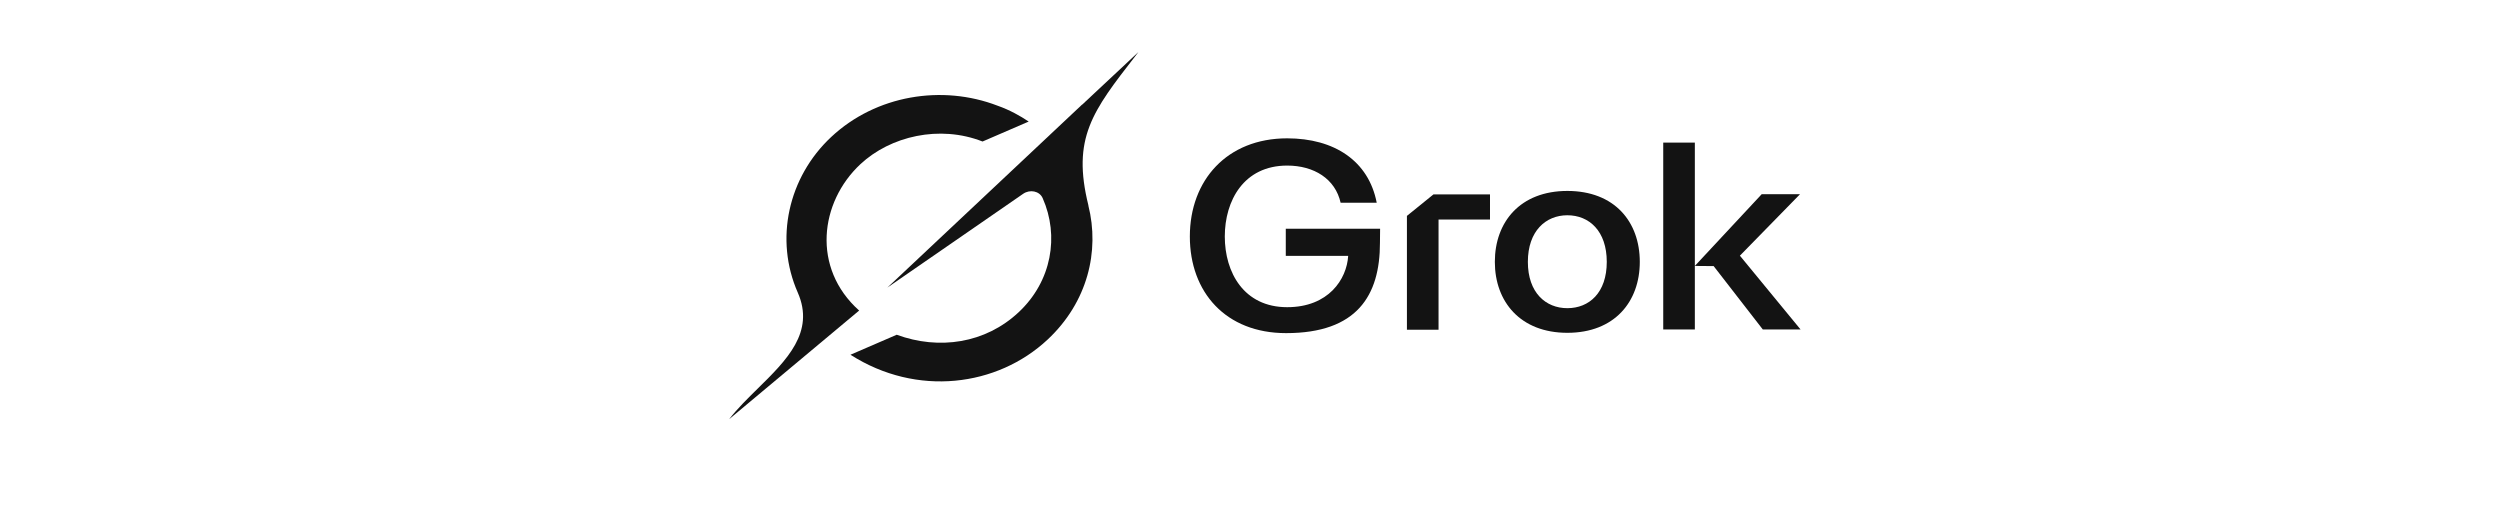
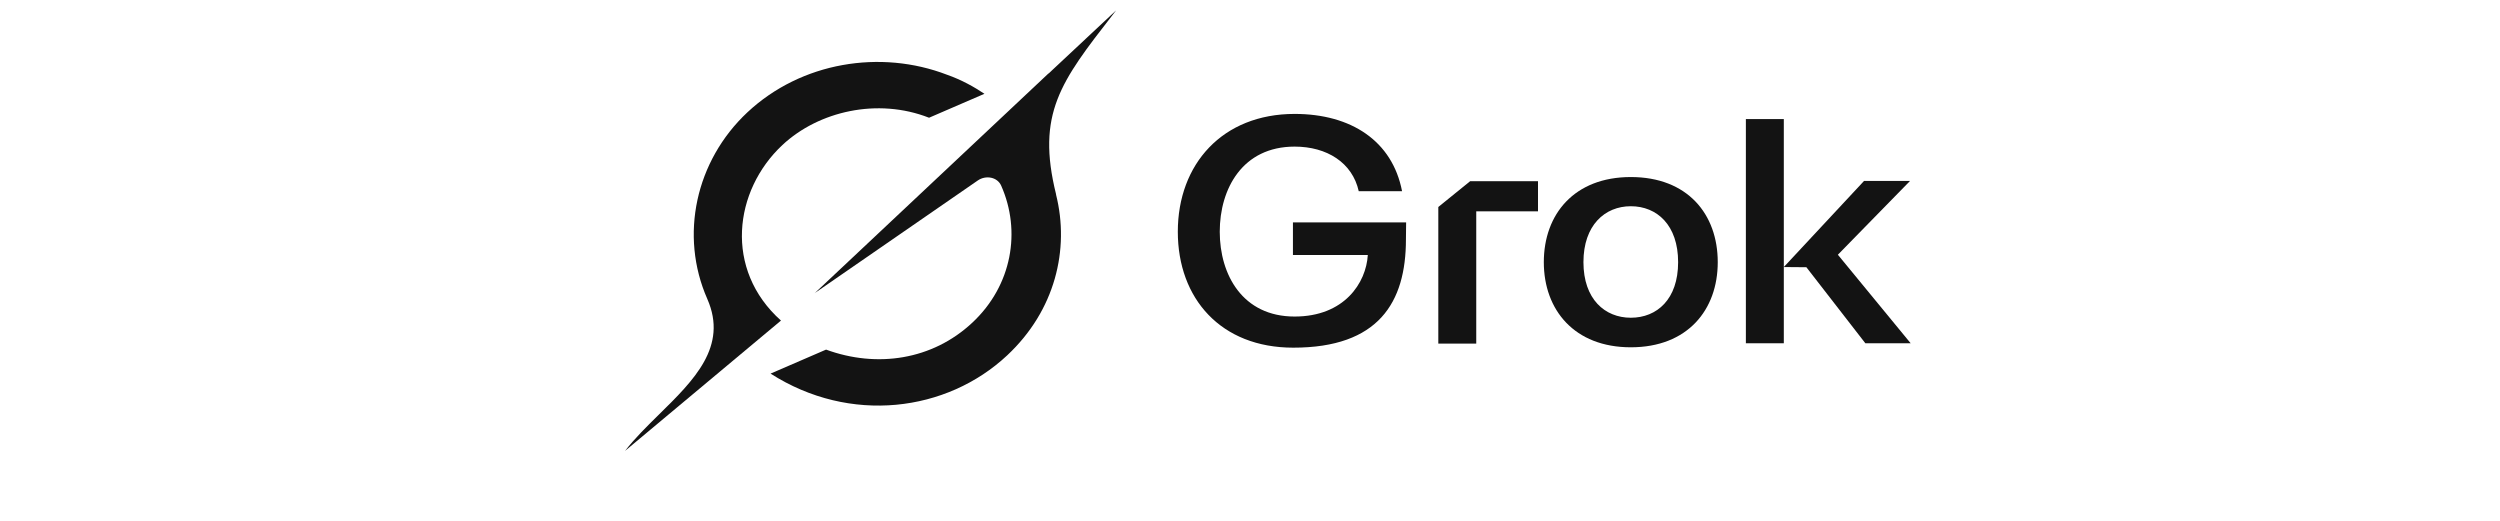
<svg xmlns="http://www.w3.org/2000/svg" width="48" height="10" viewBox="0 0 48 10" fill="none">
-   <path d="M31.934 6.326V2.738H32.541V5.106L33.825 3.728H34.561L33.406 4.909L34.571 6.326H33.846L32.902 5.109L32.541 5.106V6.326H31.934Z" fill="#131313" />
-   <path d="M30.093 6.39C29.19 6.39 28.701 5.792 28.701 5.028C28.701 4.259 29.19 3.666 30.093 3.666C31 3.666 31.484 4.259 31.484 5.028C31.484 5.792 31 6.39 30.093 6.39ZM29.335 5.028C29.335 5.621 29.679 5.917 30.093 5.917C30.512 5.917 30.85 5.621 30.85 5.028C30.85 4.435 30.512 4.133 30.093 4.133C29.679 4.133 29.335 4.435 29.335 5.028Z" fill="#131313" />
-   <path d="M27.013 6.331V4.145L27.523 3.732H28.608V4.215H27.62V6.331H27.013Z" fill="#131313" />
-   <path d="M24.692 6.396C23.535 6.396 22.845 5.611 22.845 4.541C22.845 3.46 23.559 2.656 24.714 2.656C25.617 2.656 26.278 3.088 26.433 3.893H25.74C25.638 3.435 25.23 3.179 24.714 3.179C23.881 3.179 23.516 3.852 23.516 4.541C23.516 5.229 23.881 5.898 24.714 5.898C25.509 5.898 25.858 5.36 25.885 4.913H24.687V4.392H26.498L26.495 4.664C26.495 5.675 26.054 6.396 24.692 6.396Z" fill="#131313" />
-   <path d="M17.034 5.524L19.646 3.72C19.775 3.632 19.958 3.666 20.019 3.804C20.34 4.528 20.196 5.399 19.557 5.996C18.918 6.594 18.029 6.725 17.217 6.427L16.329 6.811C17.602 7.625 19.148 7.424 20.115 6.519C20.881 5.802 21.118 4.825 20.896 3.944L20.898 3.946C20.576 2.651 20.977 2.134 21.799 1.076C21.818 1.051 21.838 1.026 21.857 1L20.776 2.011V2.008L17.034 5.525" fill="#131313" />
-   <path d="M16.495 5.962C15.582 5.146 15.739 3.882 16.519 3.153C17.096 2.614 18.04 2.393 18.865 2.717L19.751 2.334C19.591 2.227 19.387 2.111 19.152 2.029C18.091 1.621 16.821 1.824 15.959 2.63C15.13 3.406 14.869 4.599 15.317 5.617C15.651 6.377 15.103 6.915 14.55 7.459C14.355 7.651 14.158 7.844 14 8.048L16.495 5.963" fill="#131313" />
+   <g transform="translate(24 5) scale(1.2) translate(-24 -5)">
+     <path d="M31.934 6.326V2.738H32.541V5.106L33.825 3.728H34.561L33.406 4.909L34.571 6.326H33.846L32.902 5.109L32.541 5.106V6.326H31.934Z" fill="#131313" />
+     <path d="M30.093 6.39C29.19 6.39 28.701 5.792 28.701 5.028C28.701 4.259 29.19 3.666 30.093 3.666C31 3.666 31.484 4.259 31.484 5.028C31.484 5.792 31 6.39 30.093 6.39ZM29.335 5.028C29.335 5.621 29.679 5.917 30.093 5.917C30.512 5.917 30.85 5.621 30.85 5.028C30.85 4.435 30.512 4.133 30.093 4.133C29.679 4.133 29.335 4.435 29.335 5.028Z" fill="#131313" />
+     <path d="M27.013 6.331V4.145L27.523 3.732H28.608V4.215H27.62V6.331H27.013Z" fill="#131313" />
+     <path d="M24.692 6.396C23.535 6.396 22.845 5.611 22.845 4.541C22.845 3.46 23.559 2.656 24.714 2.656C25.617 2.656 26.278 3.088 26.433 3.893H25.74C25.638 3.435 25.23 3.179 24.714 3.179C23.881 3.179 23.516 3.852 23.516 4.541C23.516 5.229 23.881 5.898 24.714 5.898C25.509 5.898 25.858 5.36 25.885 4.913H24.687V4.392H26.498L26.495 4.664C26.495 5.675 26.054 6.396 24.692 6.396Z" fill="#131313" />
+     <path d="M17.034 5.524L19.646 3.72C19.775 3.632 19.958 3.666 20.019 3.804C20.34 4.528 20.196 5.399 19.557 5.996C18.918 6.594 18.029 6.725 17.217 6.427L16.329 6.811C17.602 7.625 19.148 7.424 20.115 6.519C20.881 5.802 21.118 4.825 20.896 3.944L20.898 3.946C20.576 2.651 20.977 2.134 21.799 1.076C21.818 1.051 21.838 1.026 21.857 1L20.776 2.011V2.008L17.034 5.525" fill="#131313" />
+     <path d="M16.495 5.962C15.582 5.146 15.739 3.882 16.519 3.153C17.096 2.614 18.04 2.393 18.865 2.717L19.751 2.334C19.591 2.227 19.387 2.111 19.152 2.029C18.091 1.621 16.821 1.824 15.959 2.63C15.13 3.406 14.869 4.599 15.317 5.617C15.651 6.377 15.103 6.915 14.55 7.459C14.355 7.651 14.158 7.844 14 8.048L16.495 5.963" fill="#131313" />
+   </g>
</svg>
